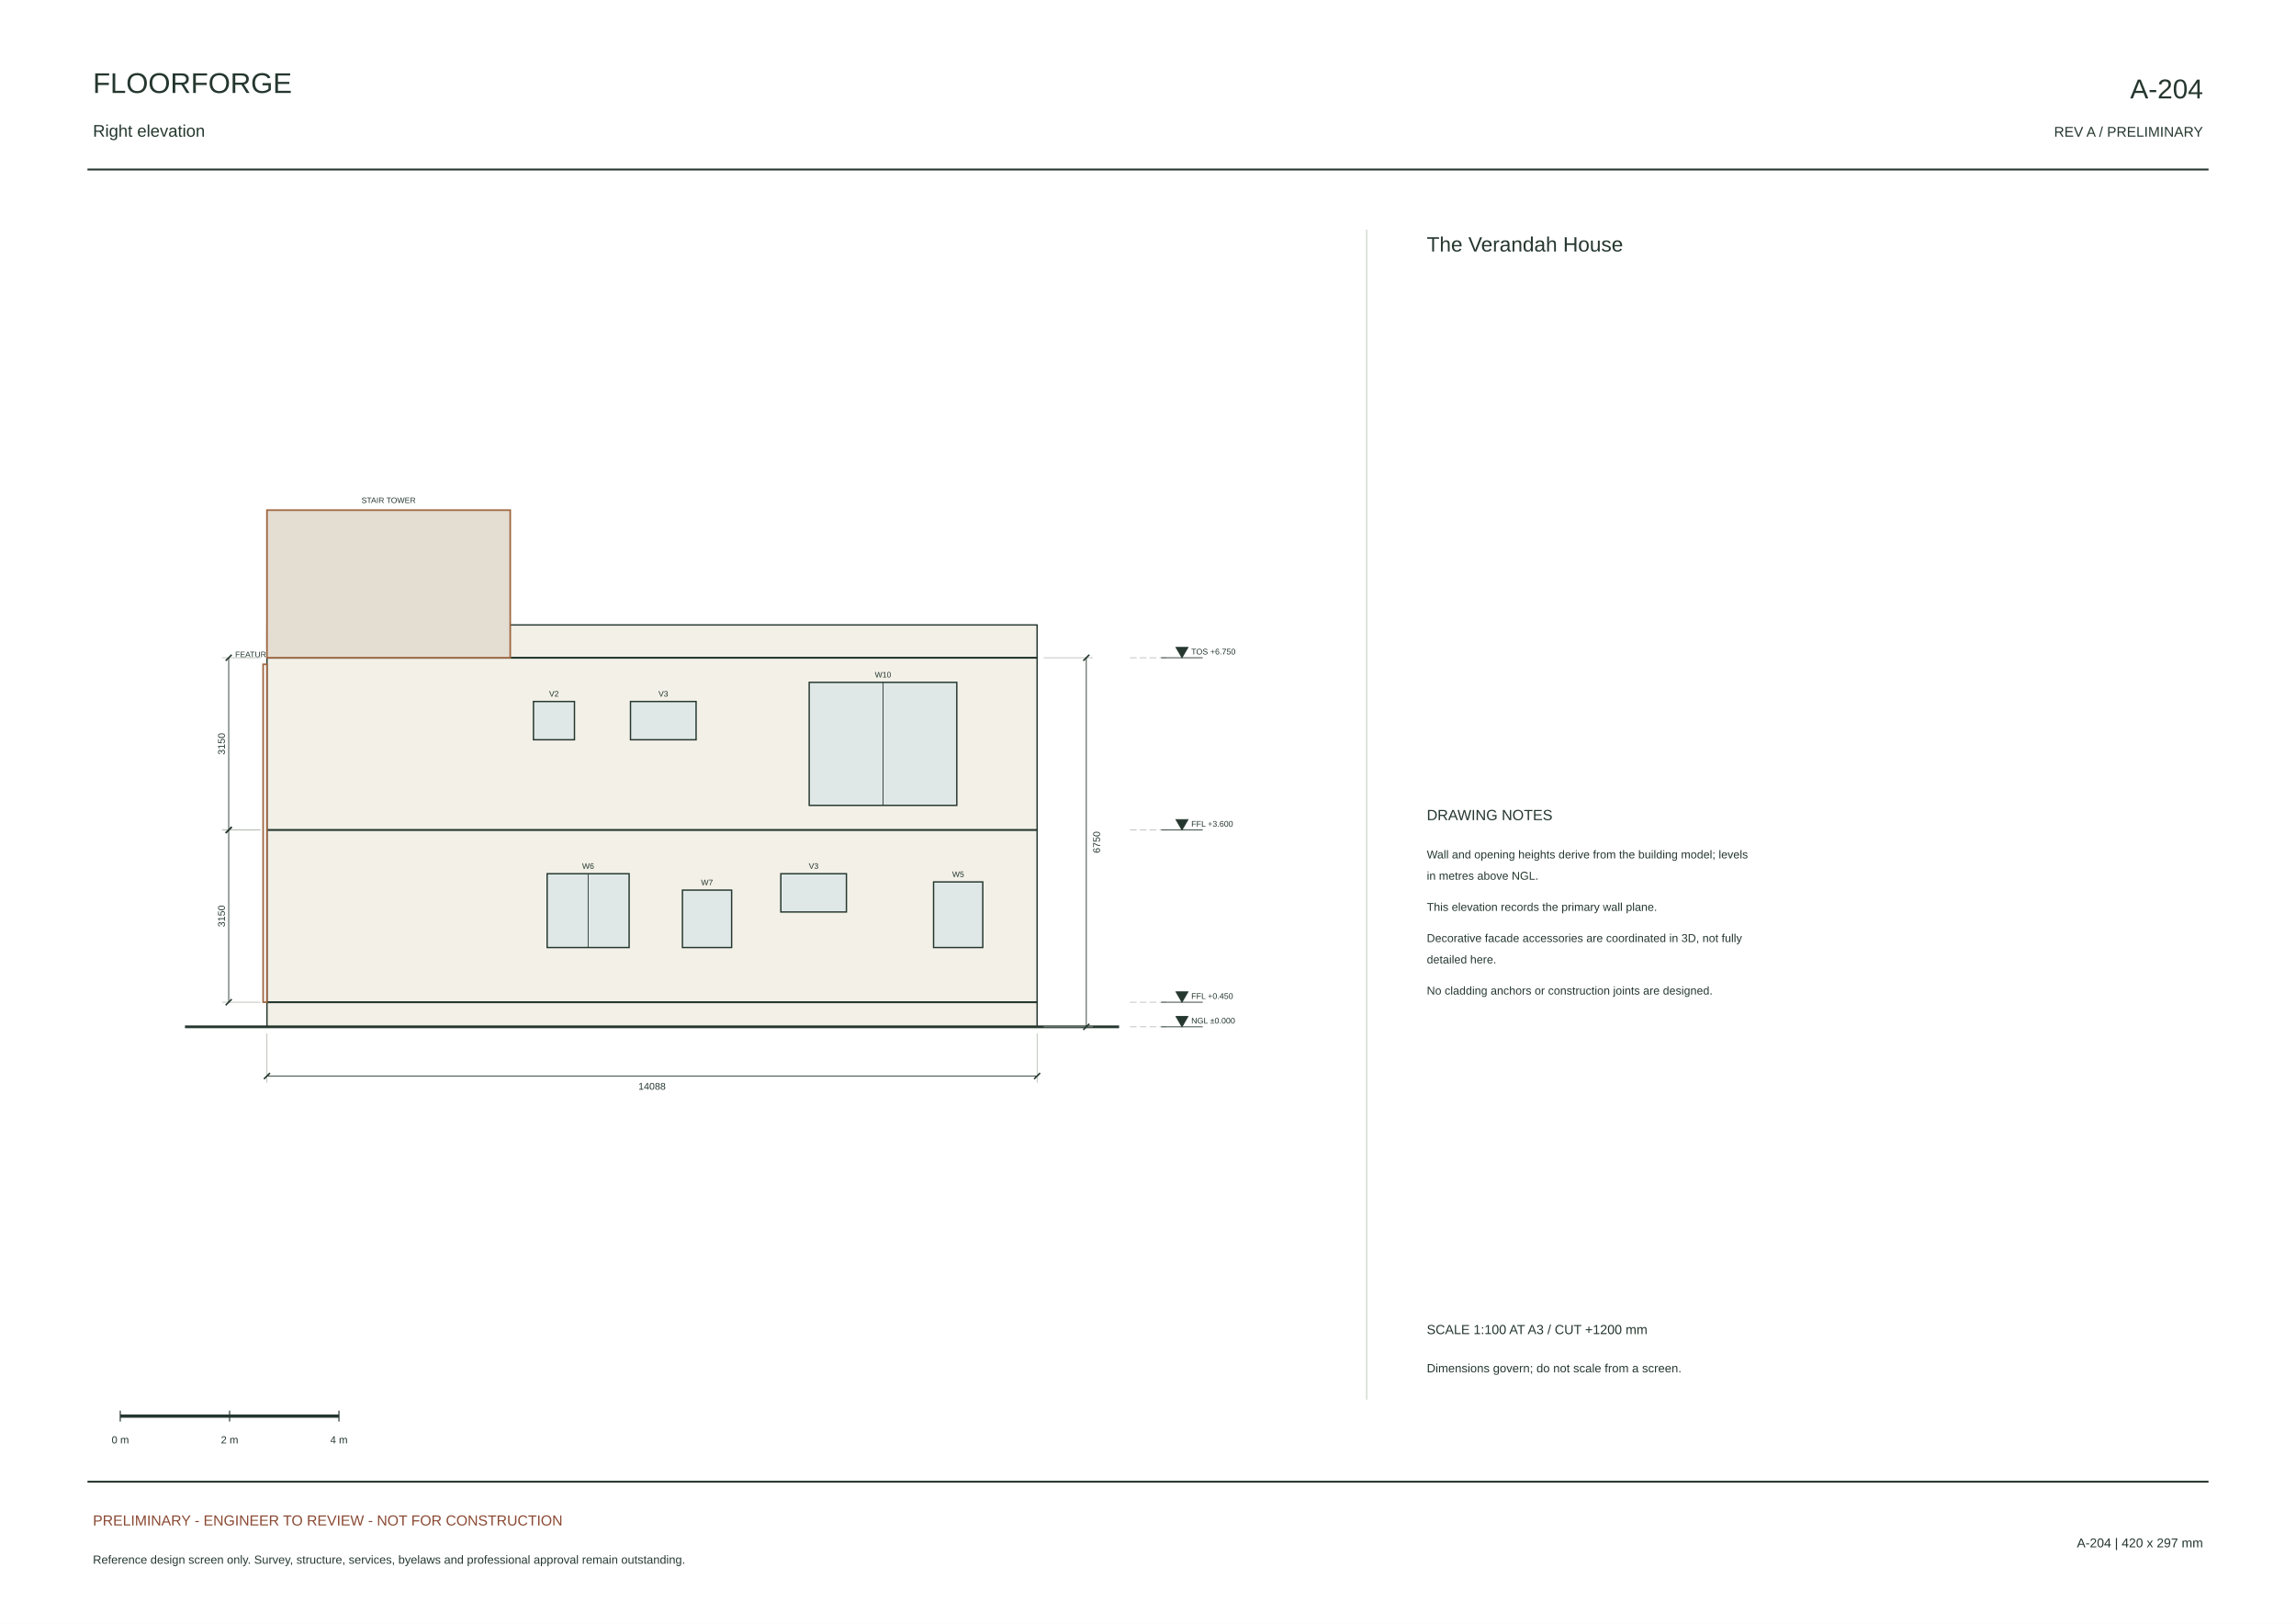
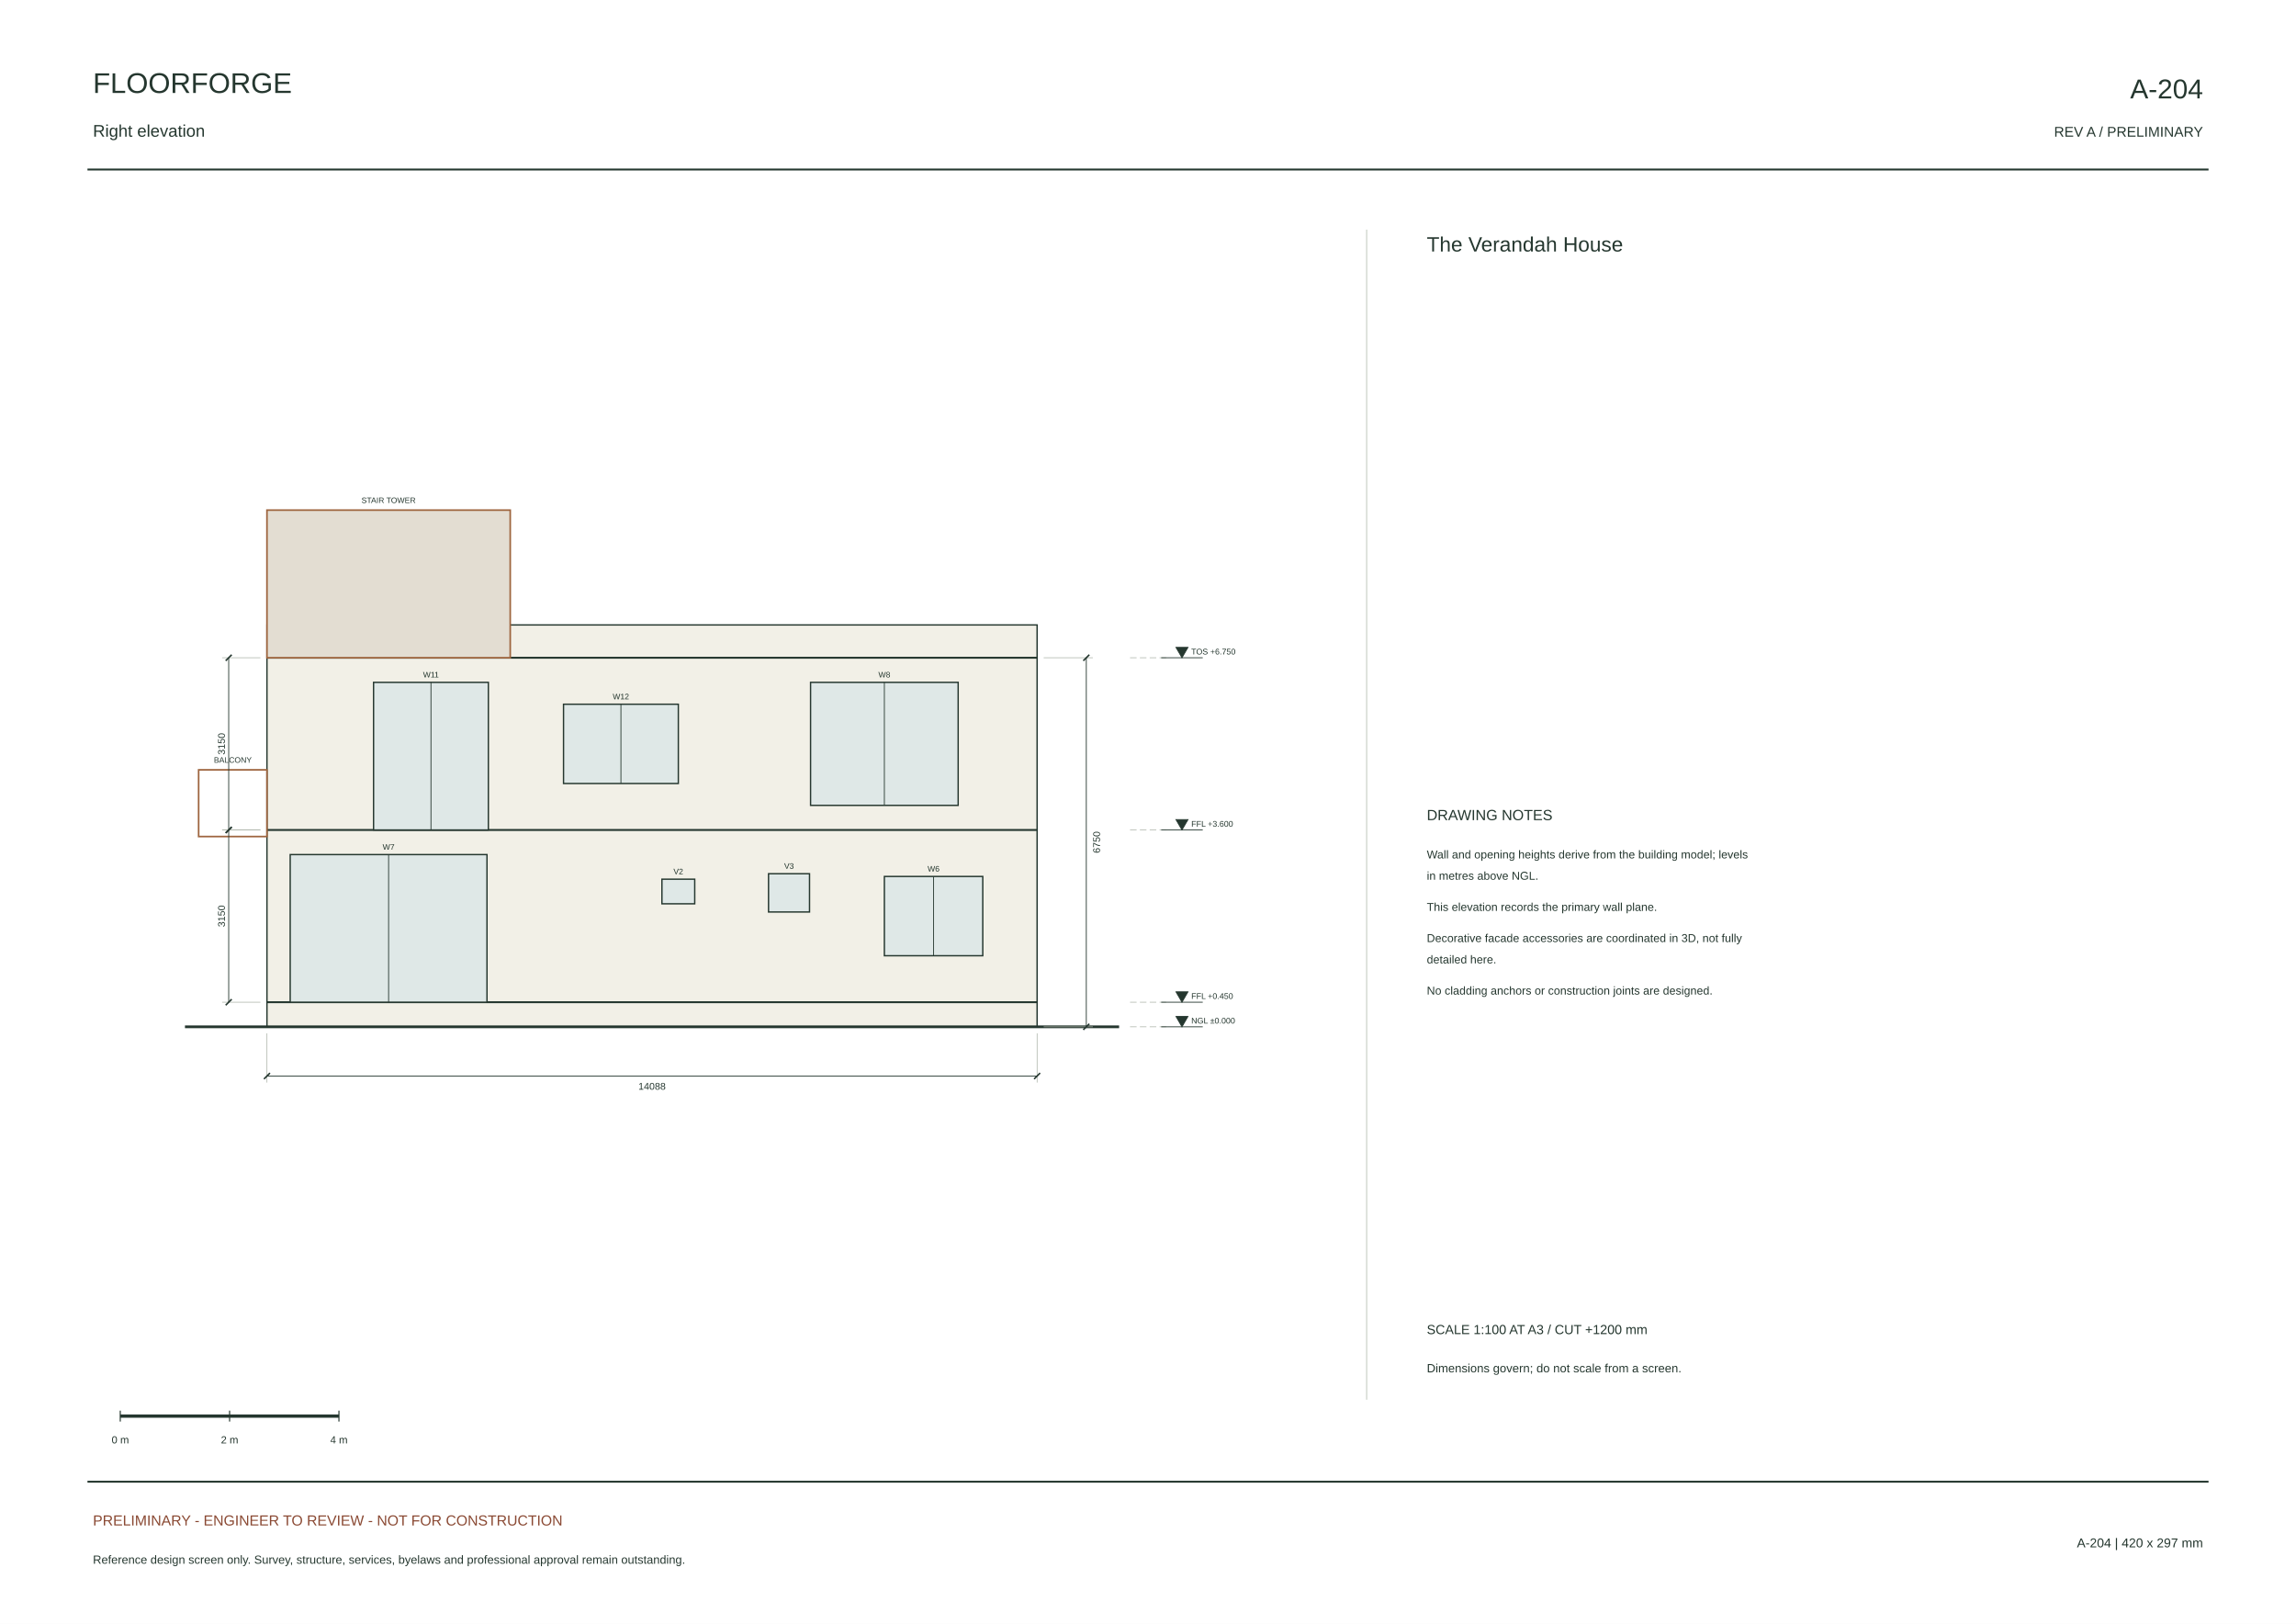
<svg xmlns="http://www.w3.org/2000/svg" width="420mm" height="297mm" viewBox="0 0 420 297">
  <rect width="420" height="297" fill="white" />
  <g font-family="Arial,Helvetica,sans-serif">
    <path d="M 16 31 H 404 M 16 271 H 404" stroke="#25372f" stroke-width=".35" />
    <text x="17" y="17" fill="#25372f" font-size="5.2" text-anchor="start">FLOORFORGE</text>
    <text x="17" y="25" fill="#25372f" font-size="3.1" text-anchor="start">Right elevation</text>
    <text x="403" y="18" fill="#25372f" font-size="5" text-anchor="end">A-204</text>
    <text x="403" y="25" fill="#25372f" font-size="2.6" text-anchor="end">REV A / PRELIMINARY</text>
    <polygon points="48.835,187.8 189.715,187.8 189.715,114.3 48.835,114.3" fill="#f2f0e7" stroke="#25372f" stroke-width="0.25" />
    <path d="M 33.835 187.8 L 204.715 187.8" fill="none" stroke="#25372f" stroke-width="0.5" />
    <path d="M 48.835 183.3 L 189.715 183.3" fill="none" stroke="#25372f" stroke-width="0.35" />
    <path d="M 48.835 151.8 L 189.715 151.8" fill="none" stroke="#25372f" stroke-width="0.35" />
    <path d="M 48.835 120.3 L 189.715 120.3" fill="none" stroke="#25372f" stroke-width="0.35" />
-     <polygon points="100.085,173.3 115.085,173.3 115.085,159.8 100.085,159.8" fill="#dfe8e7" stroke="#25372f" stroke-width="0.25" />
-     <path d="M 107.585 173.3 L 107.585 159.8" fill="none" stroke="#25372f" stroke-width="0.15" />
-     <text x="107.585" y="158.9" fill="#25372f" font-size="1.45" text-anchor="middle">W6</text>
-     <polygon points="124.835,173.3 133.835,173.3 133.835,162.8 124.835,162.8" fill="#dfe8e7" stroke="#25372f" stroke-width="0.25" />
-     <text x="129.335" y="161.9" fill="#25372f" font-size="1.45" text-anchor="middle">W7</text>
-     <polygon points="142.835,166.8 154.835,166.8 154.835,159.8 142.835,159.8" fill="#dfe8e7" stroke="#25372f" stroke-width="0.25" />
-     <text x="148.835" y="158.9" fill="#25372f" font-size="1.45" text-anchor="middle">V3</text>
-     <polygon points="170.775,173.3 179.775,173.3 179.775,161.3 170.775,161.3" fill="#dfe8e7" stroke="#25372f" stroke-width="0.25" />
-     <text x="175.275" y="160.4" fill="#25372f" font-size="1.45" text-anchor="middle">W5</text>
-     <polygon points="97.585,135.3 105.085,135.3 105.085,128.3 97.585,128.3" fill="#dfe8e7" stroke="#25372f" stroke-width="0.25" />
-     <text x="101.335" y="127.4" fill="#25372f" font-size="1.45" text-anchor="middle">V2</text>
-     <polygon points="115.335,135.3 127.335,135.3 127.335,128.3 115.335,128.3" fill="#dfe8e7" stroke="#25372f" stroke-width="0.25" />
-     <text x="121.335" y="127.4" fill="#25372f" font-size="1.45" text-anchor="middle">V3</text>
-     <polygon points="148.025,147.3 175.025,147.3 175.025,124.8 148.025,124.8" fill="#dfe8e7" stroke="#25372f" stroke-width="0.25" />
-     <path d="M 161.525 147.3 L 161.525 124.8" fill="none" stroke="#25372f" stroke-width="0.15" />
-     <text x="161.525" y="123.9" fill="#25372f" font-size="1.45" text-anchor="middle">W10</text>
-     <polygon points="48.135,183.3 48.835,183.3 48.835,121.5 48.135,121.5" fill="none" stroke="#9e653f" stroke-width="0.3" />
-     <text x="48.485" y="120.2" fill="#25372f" font-size="1.45" text-anchor="middle">FEATURE WALL</text>
+     <polygon points="53.085,183.3 89.085,183.3 89.085,156.3 53.085,156.3" fill="#dfe8e7" stroke="#25372f" stroke-width="0.25" />
+     <path d="M 71.085 183.3 L 71.085 156.3" fill="none" stroke="#25372f" stroke-width="0.15" />
+     <text x="71.085" y="155.4" fill="#25372f" font-size="1.45" text-anchor="middle">W7</text>
+     <polygon points="121.085,165.3 127.085,165.3 127.085,160.8 121.085,160.8" fill="#dfe8e7" stroke="#25372f" stroke-width="0.25" />
+     <text x="124.085" y="159.9" fill="#25372f" font-size="1.45" text-anchor="middle">V2</text>
+     <polygon points="140.585,166.8 148.085,166.8 148.085,159.8 140.585,159.8" fill="#dfe8e7" stroke="#25372f" stroke-width="0.25" />
+     <text x="144.335" y="158.9" fill="#25372f" font-size="1.45" text-anchor="middle">V3</text>
+     <polygon points="161.775,174.8 179.775,174.8 179.775,160.3 161.775,160.3" fill="#dfe8e7" stroke="#25372f" stroke-width="0.25" />
+     <path d="M 170.775 174.8 L 170.775 160.3" fill="none" stroke="#25372f" stroke-width="0.15" />
+     <text x="170.775" y="159.4" fill="#25372f" font-size="1.45" text-anchor="middle">W6</text>
+     <polygon points="68.335,151.8 89.335,151.8 89.335,124.8 68.335,124.8" fill="#dfe8e7" stroke="#25372f" stroke-width="0.25" />
+     <path d="M 78.835 151.8 L 78.835 124.8" fill="none" stroke="#25372f" stroke-width="0.15" />
+     <text x="78.835" y="123.9" fill="#25372f" font-size="1.45" text-anchor="middle">W11</text>
+     <polygon points="103.085,143.3 124.085,143.3 124.085,128.8 103.085,128.8" fill="#dfe8e7" stroke="#25372f" stroke-width="0.25" />
+     <path d="M 113.585 143.3 L 113.585 128.8" fill="none" stroke="#25372f" stroke-width="0.15" />
+     <text x="113.585" y="127.9" fill="#25372f" font-size="1.45" text-anchor="middle">W12</text>
+     <polygon points="148.275,147.3 175.275,147.3 175.275,124.8 148.275,124.8" fill="#dfe8e7" stroke="#25372f" stroke-width="0.25" />
+     <path d="M 161.775 147.3 L 161.775 124.8" fill="none" stroke="#25372f" stroke-width="0.15" />
+     <text x="161.775" y="123.9" fill="#25372f" font-size="1.45" text-anchor="middle">W8</text>
+     <polygon points="36.335,153 48.835,153 48.835,140.8 36.335,140.8" fill="none" stroke="#9e653f" stroke-width="0.3" />
+     <text x="42.585" y="139.5" fill="#25372f" font-size="1.45" text-anchor="middle">BALCONY</text>
    <polygon points="48.835,120.3 93.335,120.3 93.335,93.3 48.835,93.3" fill="#e3ddd2" stroke="#9e653f" stroke-width="0.3" />
    <text x="71.085" y="92" fill="#25372f" font-size="1.45" text-anchor="middle">STAIR TOWER</text>
    <path d="M 48.835 189 L 48.835 198" fill="none" stroke="#a8afa4" stroke-width="0.12" />
    <path d="M 189.715 189 L 189.715 198" fill="none" stroke="#a8afa4" stroke-width="0.12" />
    <path d="M 48.835 196.8 L 189.715 196.8" fill="none" stroke="#25372f" stroke-width="0.15" />
    <path d="M 48.285 197.35 L 49.385 196.25" fill="none" stroke="#25372f" stroke-width="0.28" />
    <path d="M 189.165 197.35 L 190.265 196.25" fill="none" stroke="#25372f" stroke-width="0.28" />
    <text x="119.275" y="199.3" fill="#25372f" font-size="1.8" text-anchor="middle">14088</text>
    <path d="M 190.915 187.8 L 199.915 187.8" fill="none" stroke="#a8afa4" stroke-width="0.12" />
    <path d="M 190.915 120.3 L 199.915 120.3" fill="none" stroke="#a8afa4" stroke-width="0.12" />
    <path d="M 198.715 187.8 L 198.715 120.3" fill="none" stroke="#25372f" stroke-width="0.15" />
    <path d="M 198.165 188.35 L 199.265 187.25" fill="none" stroke="#25372f" stroke-width="0.28" />
    <path d="M 198.165 120.85 L 199.265 119.75" fill="none" stroke="#25372f" stroke-width="0.28" />
    <text x="201.215" y="154.05" fill="#25372f" font-size="1.8" text-anchor="middle" transform="rotate(-90.0 201.215 154.05)">6750</text>
    <path d="M 47.635 183.3 L 40.635 183.3" fill="none" stroke="#a8afa4" stroke-width="0.12" />
    <path d="M 47.635 151.8 L 40.635 151.8" fill="none" stroke="#a8afa4" stroke-width="0.12" />
    <path d="M 41.835 183.3 L 41.835 151.8" fill="none" stroke="#25372f" stroke-width="0.15" />
    <path d="M 41.285 183.85 L 42.385 182.75" fill="none" stroke="#25372f" stroke-width="0.28" />
    <path d="M 41.285 152.35 L 42.385 151.25" fill="none" stroke="#25372f" stroke-width="0.28" />
    <text x="41.135" y="167.55" fill="#25372f" font-size="1.8" text-anchor="middle" transform="rotate(-90.0 41.135 167.55)">3150</text>
    <path d="M 47.635 151.8 L 40.635 151.8" fill="none" stroke="#a8afa4" stroke-width="0.12" />
    <path d="M 47.635 120.3 L 40.635 120.3" fill="none" stroke="#a8afa4" stroke-width="0.12" />
    <path d="M 41.835 151.8 L 41.835 120.3" fill="none" stroke="#25372f" stroke-width="0.15" />
    <path d="M 41.285 152.35 L 42.385 151.25" fill="none" stroke="#25372f" stroke-width="0.28" />
    <path d="M 41.285 120.85 L 42.385 119.75" fill="none" stroke="#25372f" stroke-width="0.28" />
    <text x="41.135" y="136.05" fill="#25372f" font-size="1.8" text-anchor="middle" transform="rotate(-90.0 41.135 136.05)">3150</text>
    <path d="M 206.715 187.8 L 213.715 187.8" fill="none" stroke="#a8afa4" stroke-width="0.12" stroke-dasharray="1.2 .6" />
    <polygon points="215.115,185.9 217.315,185.9 216.215,187.8" fill="#25372f" stroke="#25372f" stroke-width="0.15" />
    <path d="M 212.415 187.8 L 220.015 187.8" fill="none" stroke="#25372f" stroke-width="0.15" />
    <text x="217.915" y="187.2" fill="#25372f" font-size="1.5" text-anchor="start">NGL ±0.000</text>
    <path d="M 206.715 183.3 L 213.715 183.3" fill="none" stroke="#a8afa4" stroke-width="0.12" stroke-dasharray="1.2 .6" />
    <polygon points="215.115,181.4 217.315,181.4 216.215,183.3" fill="#25372f" stroke="#25372f" stroke-width="0.15" />
    <path d="M 212.415 183.3 L 220.015 183.3" fill="none" stroke="#25372f" stroke-width="0.15" />
    <text x="217.915" y="182.7" fill="#25372f" font-size="1.5" text-anchor="start">FFL +0.450</text>
    <path d="M 206.715 151.8 L 213.715 151.8" fill="none" stroke="#a8afa4" stroke-width="0.12" stroke-dasharray="1.2 .6" />
    <polygon points="215.115,149.9 217.315,149.9 216.215,151.8" fill="#25372f" stroke="#25372f" stroke-width="0.15" />
    <path d="M 212.415 151.8 L 220.015 151.8" fill="none" stroke="#25372f" stroke-width="0.15" />
    <text x="217.915" y="151.2" fill="#25372f" font-size="1.5" text-anchor="start">FFL +3.600</text>
    <path d="M 206.715 120.3 L 213.715 120.3" fill="none" stroke="#a8afa4" stroke-width="0.12" stroke-dasharray="1.2 .6" />
    <polygon points="215.115,118.4 217.315,118.4 216.215,120.3" fill="#25372f" stroke="#25372f" stroke-width="0.15" />
    <path d="M 212.415 120.3 L 220.015 120.3" fill="none" stroke="#25372f" stroke-width="0.15" />
    <text x="217.915" y="119.7" fill="#25372f" font-size="1.5" text-anchor="start">TOS +6.750</text>
    <path d="M 250 42 V 256" stroke="#c9d0c7" stroke-width=".2" />
    <text x="261" y="46" fill="#25372f" font-size="3.8" text-anchor="start">The Verandah House</text>
    <text x="261" y="150" fill="#25372f" font-size="2.7" text-anchor="start">DRAWING NOTES</text>
    <text x="261" y="157" fill="#25372f" font-size="2.1" text-anchor="start">Wall and opening heights derive from the building model; levels</text>
    <text x="261" y="160.9" fill="#25372f" font-size="2.1" text-anchor="start">in metres above NGL.</text>
    <text x="261" y="166.6" fill="#25372f" font-size="2.1" text-anchor="start">This elevation records the primary wall plane.</text>
    <text x="261" y="172.3" fill="#25372f" font-size="2.1" text-anchor="start">Decorative facade accessories are coordinated in 3D, not fully</text>
    <text x="261" y="176.2" fill="#25372f" font-size="2.1" text-anchor="start">detailed here.</text>
    <text x="261" y="181.9" fill="#25372f" font-size="2.1" text-anchor="start">No cladding anchors or construction joints are designed.</text>
    <text x="261" y="244" fill="#25372f" font-size="2.4" text-anchor="start">SCALE 1:100 AT A3 / CUT +1200 mm</text>
    <text x="261" y="251" fill="#25372f" font-size="2.2" text-anchor="start">Dimensions govern; do not scale from a screen.</text>
    <path d="M 22 259 H 62.0" stroke="#25372f" stroke-width=".6" />
    <path d="M 22.0 258 V 260" stroke="#25372f" stroke-width=".2" />
    <text x="22" y="264" fill="#25372f" font-size="1.9" text-anchor="middle">0 m</text>
    <path d="M 42.0 258 V 260" stroke="#25372f" stroke-width=".2" />
    <text x="42" y="264" fill="#25372f" font-size="1.9" text-anchor="middle">2 m</text>
    <path d="M 62.0 258 V 260" stroke="#25372f" stroke-width=".2" />
    <text x="62" y="264" fill="#25372f" font-size="1.9" text-anchor="middle">4 m</text>
    <text x="17" y="279" fill="#8a4933" font-size="2.65" text-anchor="start">PRELIMINARY - ENGINEER TO REVIEW - NOT FOR CONSTRUCTION</text>
    <text x="17" y="286" fill="#25372f" font-size="2.15" text-anchor="start">Reference design screen only. Survey, structure, services, byelaws and professional approval remain outstanding.</text>
    <text x="403" y="283" fill="#25372f" font-size="2.35" text-anchor="end">A-204  |  420 x 297 mm</text>
  </g>
</svg>
